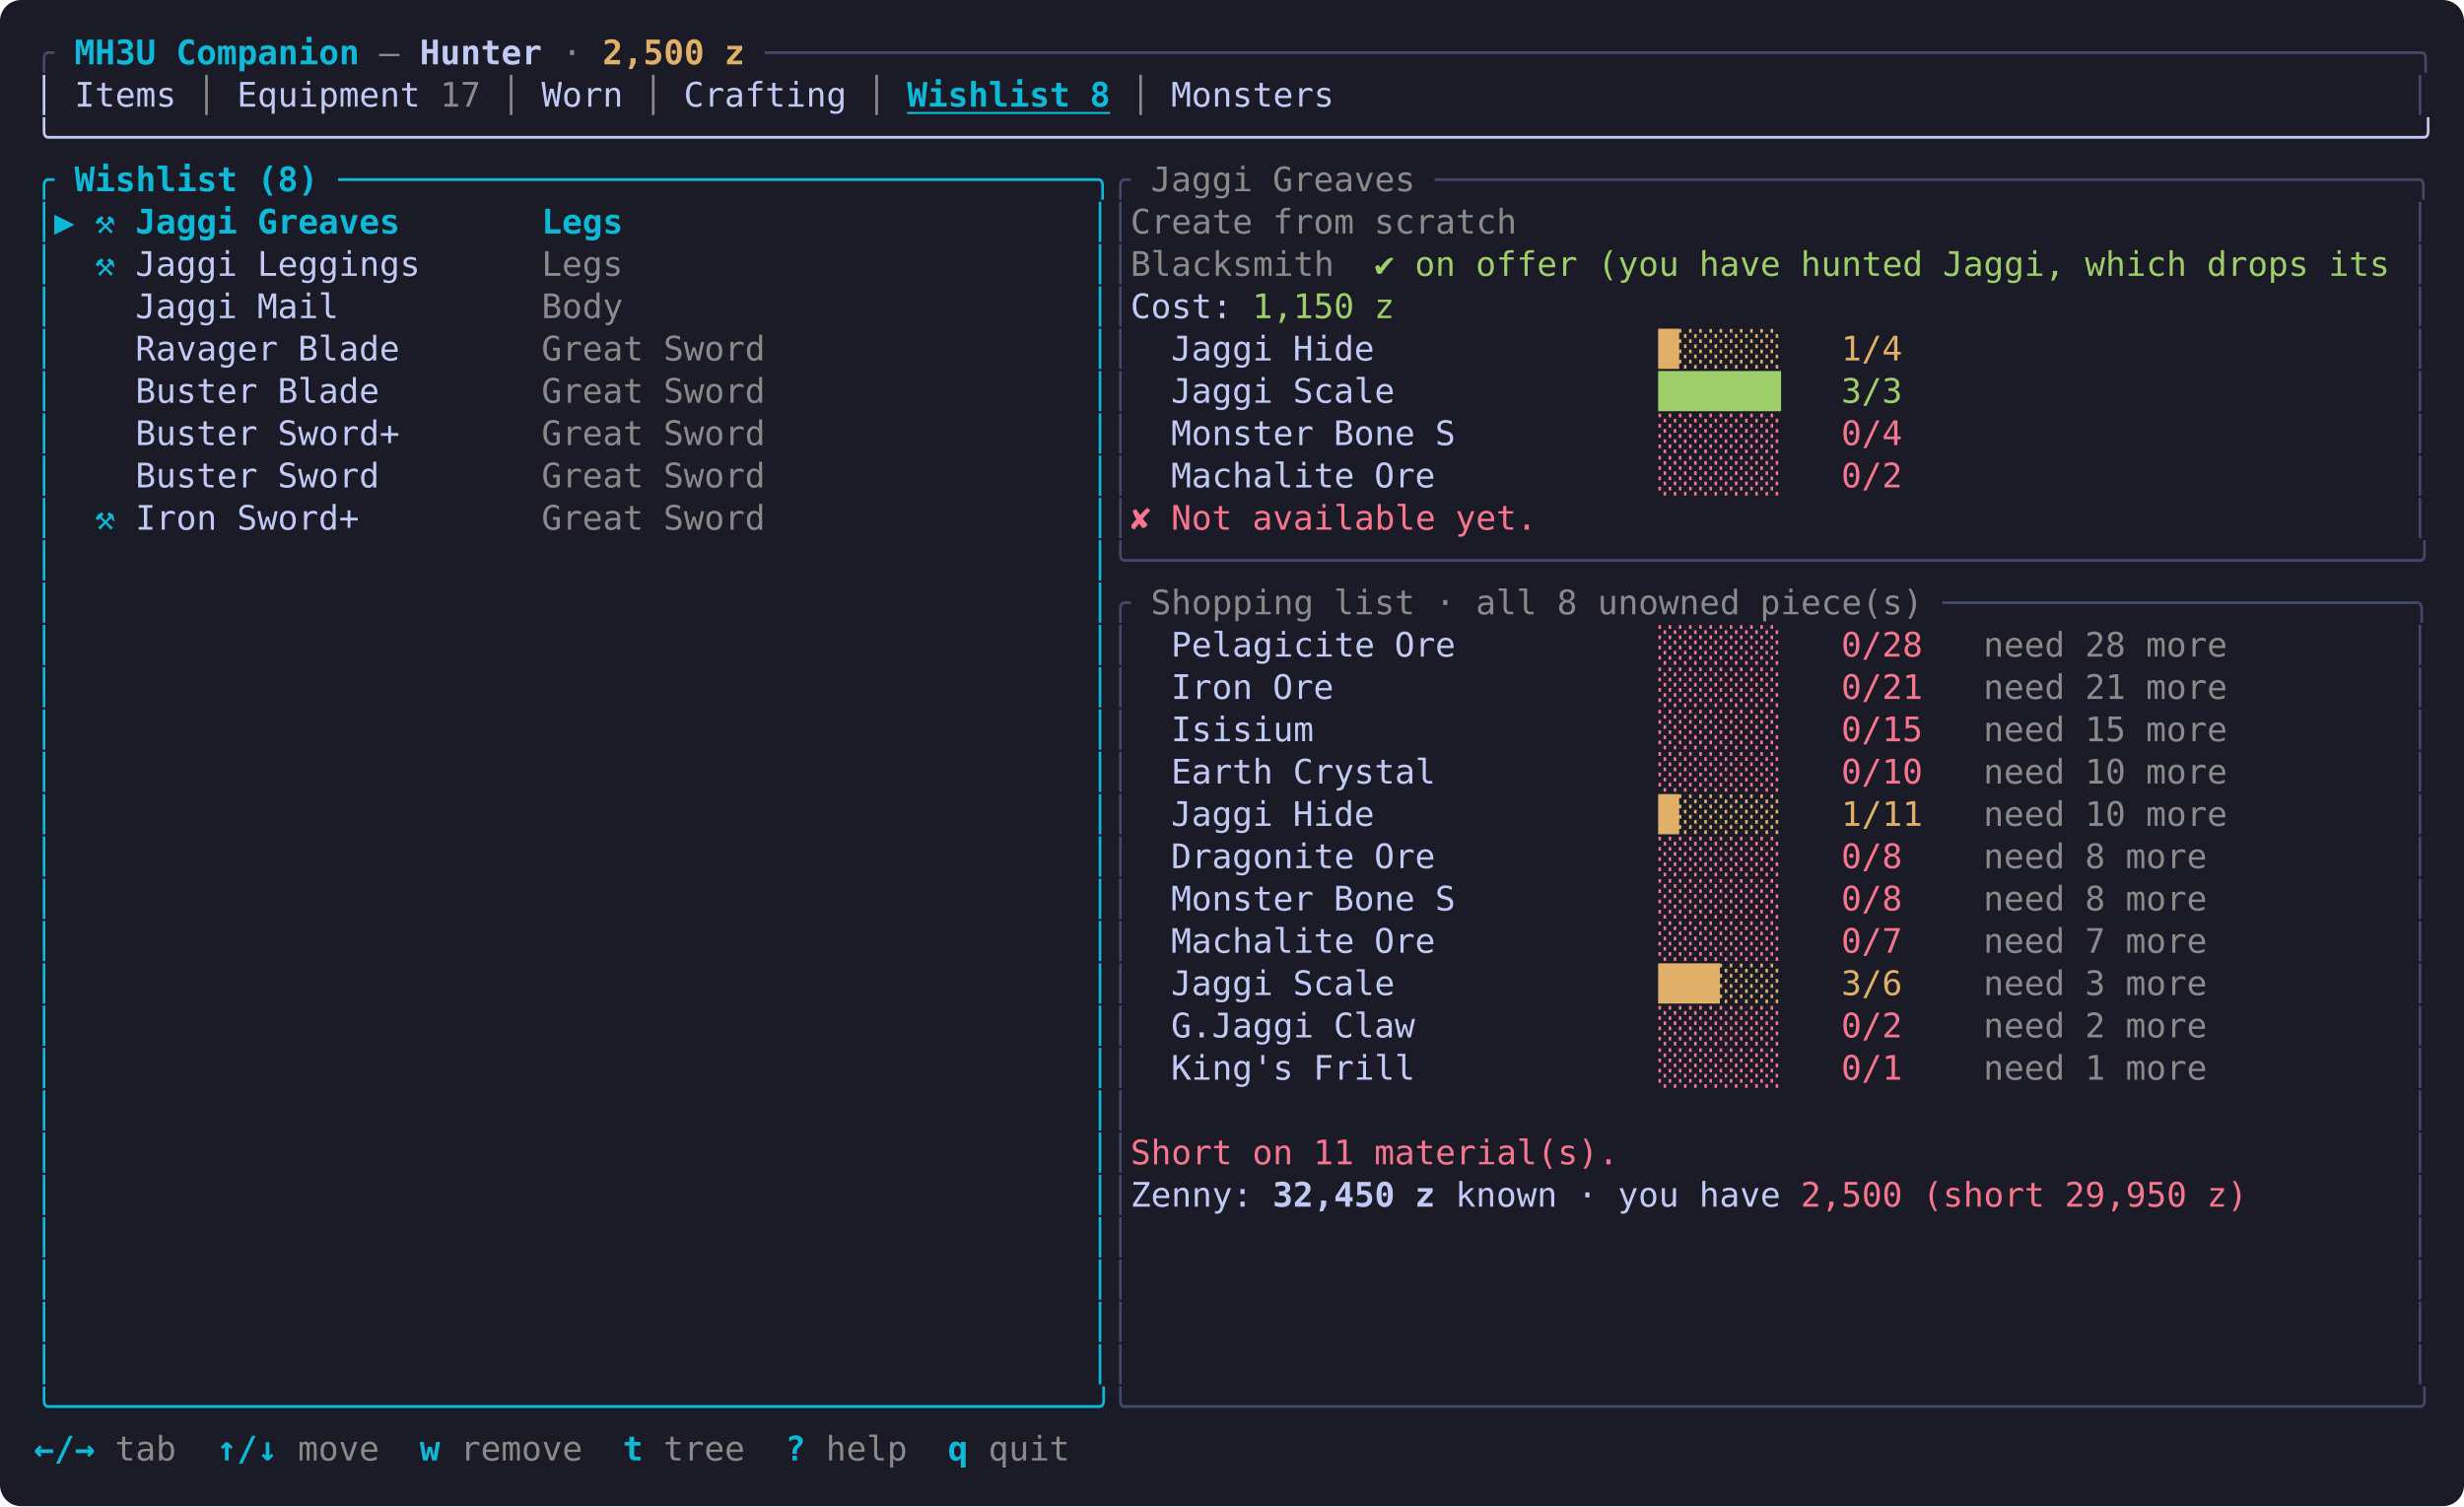
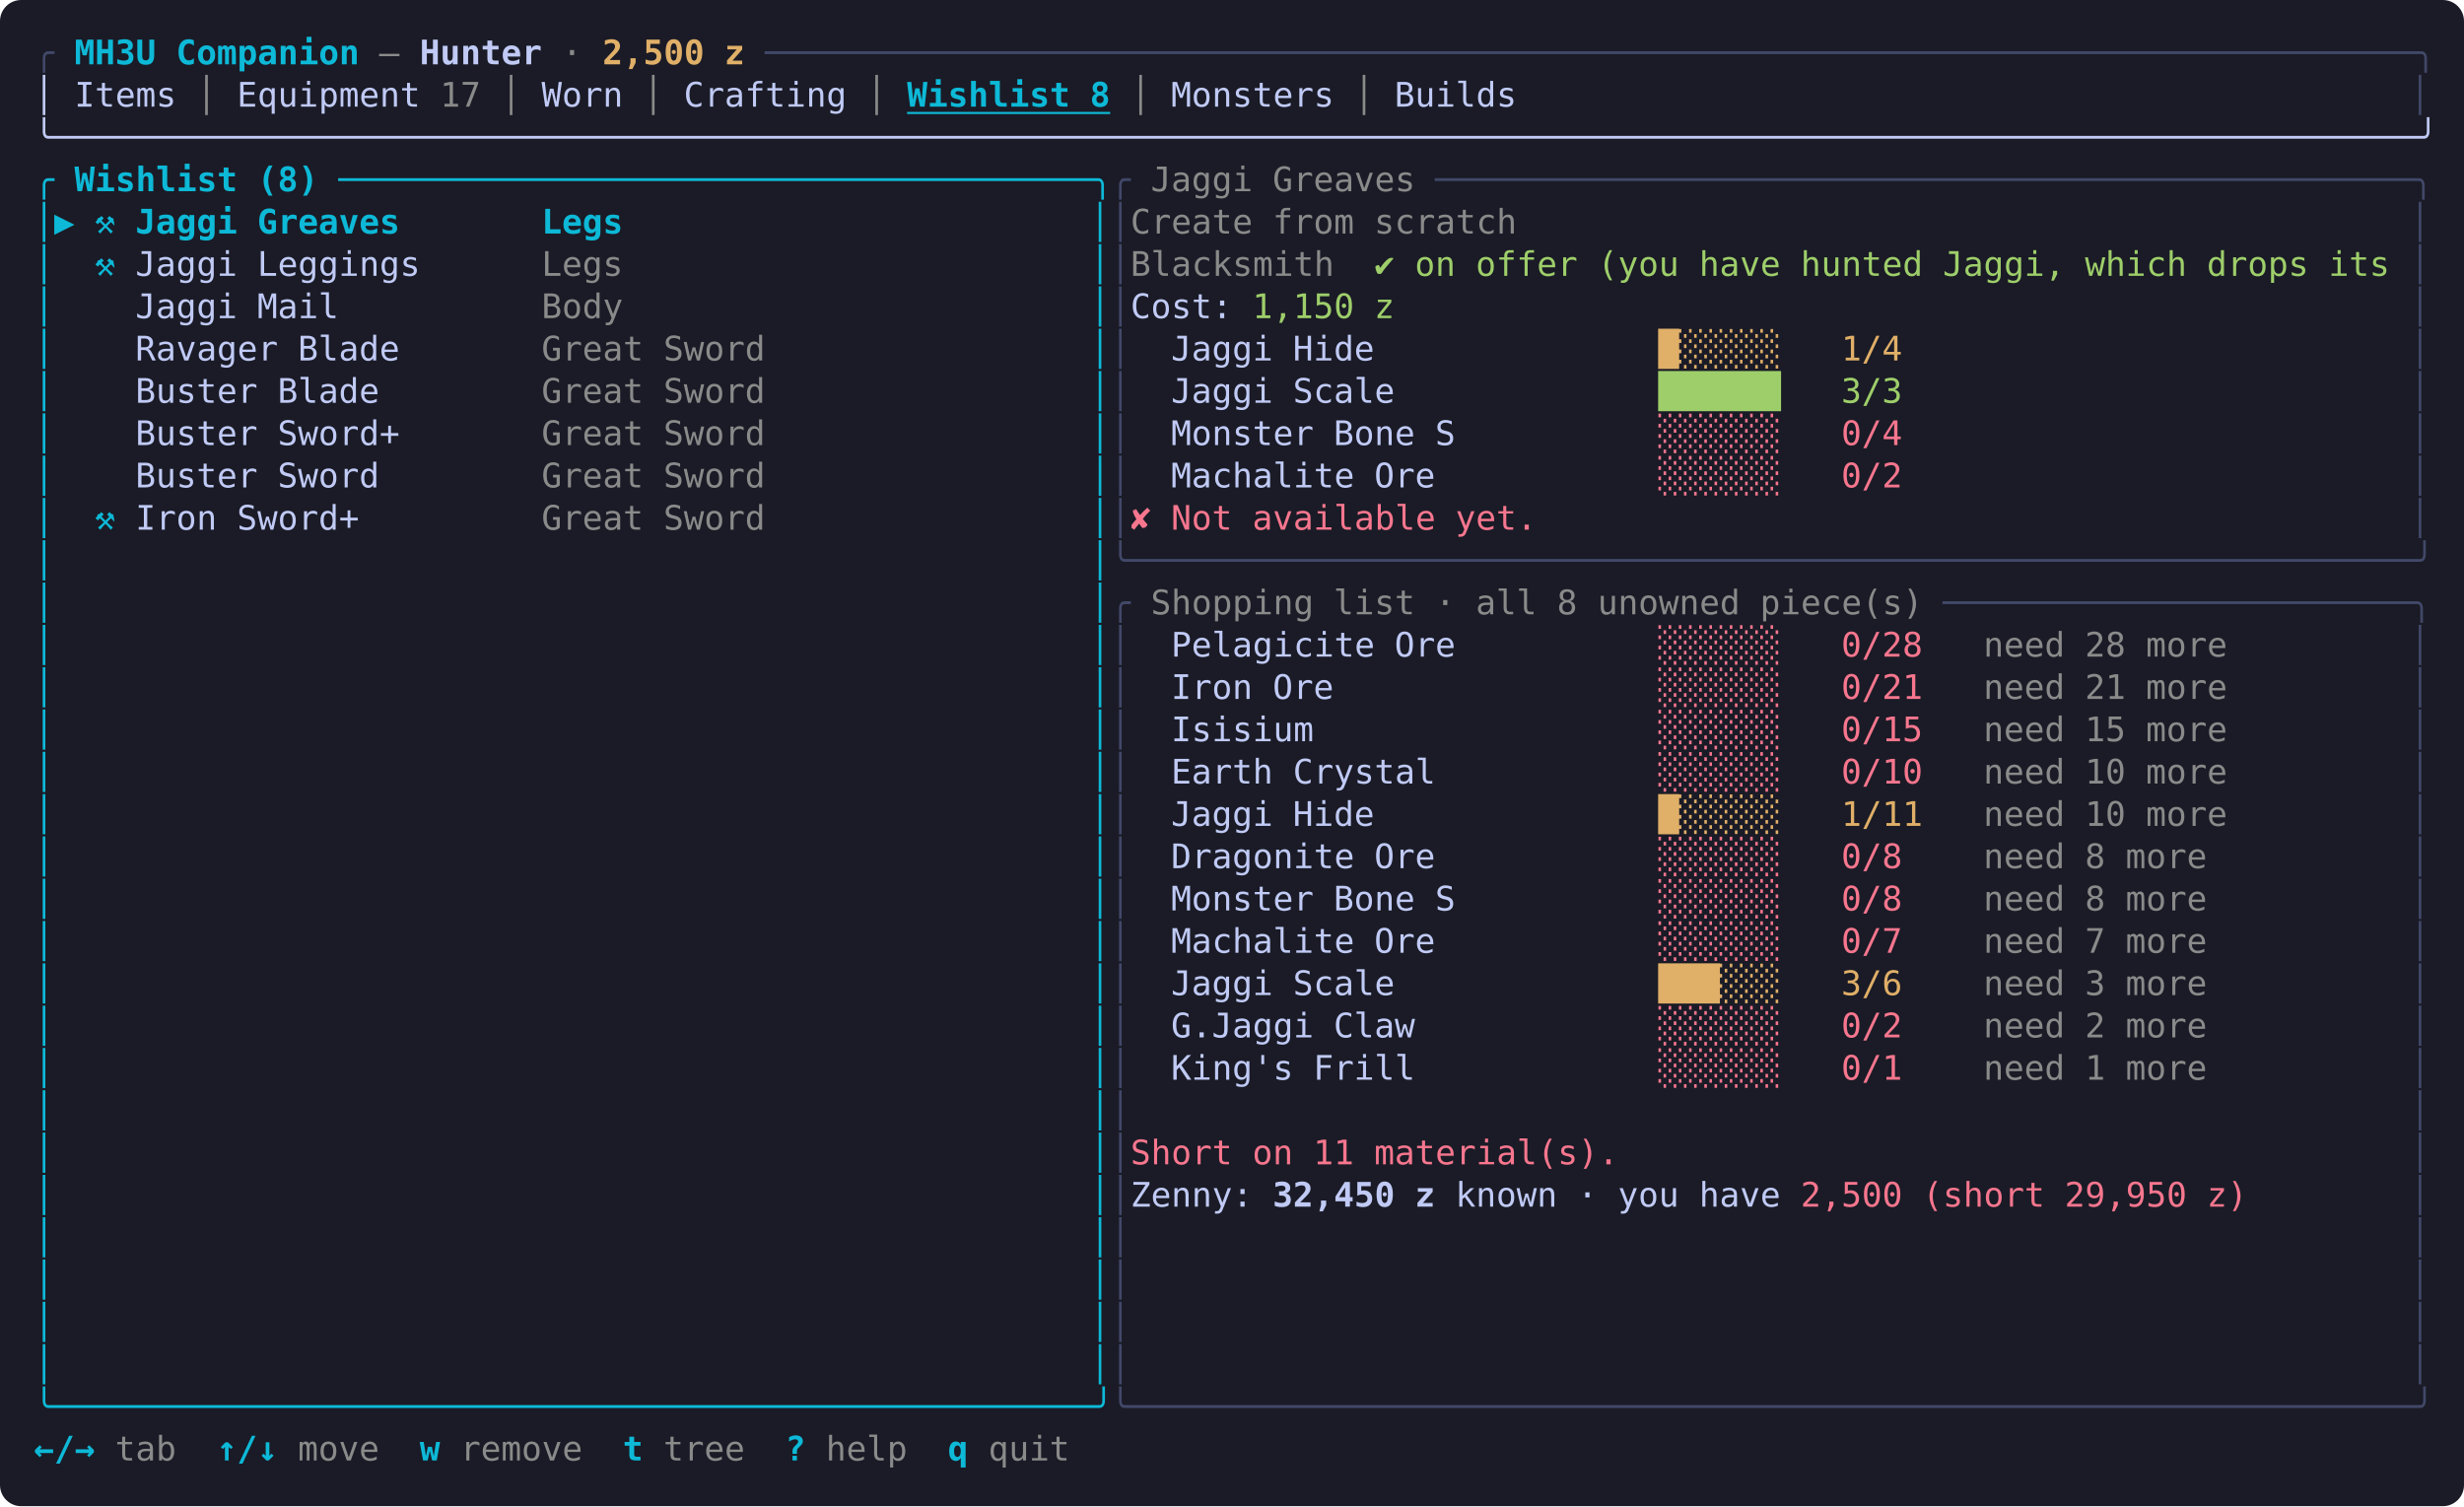
<svg xmlns="http://www.w3.org/2000/svg" width="1164.8" height="712" viewBox="0 0 1164.8 712" role="img">
  <rect width="100%" height="100%" rx="10" fill="#1a1b26" />
  <g font-family="'JetBrains Mono','JetBrainsMono Nerd Font','DejaVu Sans Mono',Menlo,Consolas,monospace" font-size="16">
    <text x="16.0" y="30.4" textLength="9.6" lengthAdjust="spacing" fill="#414868">╭</text>
    <text x="35.2" y="30.4" textLength="38.4" lengthAdjust="spacing" fill="#0db9d7" font-weight="bold">MH3U</text>
    <text x="83.2" y="30.4" textLength="86.4" lengthAdjust="spacing" fill="#0db9d7" font-weight="bold">Companion</text>
    <text x="179.2" y="30.4" textLength="9.6" lengthAdjust="spacing" fill="#8a8a8a">—</text>
    <text x="198.4" y="30.4" textLength="57.6" lengthAdjust="spacing" fill="#c0caf5" font-weight="bold">Hunter</text>
    <text x="265.6" y="30.4" textLength="9.6" lengthAdjust="spacing" fill="#8a8a8a">·</text>
    <text x="284.8" y="30.4" textLength="48.0" lengthAdjust="spacing" fill="#e0af68" font-weight="bold">2,500</text>
    <text x="342.4" y="30.4" textLength="9.6" lengthAdjust="spacing" fill="#e0af68" font-weight="bold">z</text>
    <text x="361.6" y="30.4" textLength="787.2" lengthAdjust="spacing" fill="#414868">─────────────────────────────────────────────────────────────────────────────────╮</text>
    <text x="16.0" y="50.4" textLength="9.6" lengthAdjust="spacing" fill="#c0caf5">│</text>
    <text x="35.2" y="50.4" textLength="48.0" lengthAdjust="spacing" fill="#c0caf5">Items</text>
    <text x="92.8" y="50.4" textLength="9.6" lengthAdjust="spacing" fill="#8a8a8a">│</text>
    <text x="112.0" y="50.4" textLength="86.4" lengthAdjust="spacing" fill="#c0caf5">Equipment</text>
    <text x="208.0" y="50.4" textLength="19.2" lengthAdjust="spacing" fill="#8a8a8a">17</text>
    <text x="236.8" y="50.4" textLength="9.6" lengthAdjust="spacing" fill="#8a8a8a">│</text>
    <text x="256.0" y="50.4" textLength="38.4" lengthAdjust="spacing" fill="#c0caf5">Worn</text>
    <text x="304.0" y="50.4" textLength="9.6" lengthAdjust="spacing" fill="#8a8a8a">│</text>
    <text x="323.2" y="50.4" textLength="76.8" lengthAdjust="spacing" fill="#c0caf5">Crafting</text>
    <text x="409.6" y="50.4" textLength="9.6" lengthAdjust="spacing" fill="#8a8a8a">│</text>
    <text x="428.8" y="50.4" textLength="76.8" lengthAdjust="spacing" fill="#0db9d7" font-weight="bold">Wishlist</text>
    <text x="515.2" y="50.4" textLength="9.6" lengthAdjust="spacing" fill="#0db9d7" font-weight="bold">8</text>
    <line x1="428.8" y1="53.4" x2="524.8" y2="53.4" stroke="#0db9d7" stroke-width="1" />
    <text x="534.4" y="50.4" textLength="9.6" lengthAdjust="spacing" fill="#8a8a8a">│</text>
    <text x="553.6" y="50.4" textLength="76.8" lengthAdjust="spacing" fill="#c0caf5">Monsters</text>
+     <text x="640.0" y="50.4" textLength="9.6" lengthAdjust="spacing" fill="#8a8a8a">│</text>
+     <text x="659.2" y="50.4" textLength="57.6" lengthAdjust="spacing" fill="#c0caf5">Builds</text>
    <text x="1139.2" y="50.4" textLength="9.6" lengthAdjust="spacing" fill="#414868">│</text>
    <text x="16.0" y="70.4" textLength="1132.8" lengthAdjust="spacing" fill="#c0caf5">╰────────────────────────────────────────────────────────────────────────────────────────────────────────────────────╯</text>
    <text x="16.0" y="90.4" textLength="9.6" lengthAdjust="spacing" fill="#0db9d7">╭</text>
    <text x="35.2" y="90.4" textLength="76.8" lengthAdjust="spacing" fill="#0db9d7" font-weight="bold">Wishlist</text>
    <text x="121.6" y="90.4" textLength="28.8" lengthAdjust="spacing" fill="#0db9d7" font-weight="bold">(8)</text>
    <text x="160.0" y="90.4" textLength="364.8" lengthAdjust="spacing" fill="#0db9d7">─────────────────────────────────────╮</text>
    <text x="524.8" y="90.4" textLength="9.6" lengthAdjust="spacing" fill="#414868">╭</text>
    <text x="544.0" y="90.4" textLength="48.0" lengthAdjust="spacing" fill="#8a8a8a">Jaggi</text>
    <text x="601.6" y="90.4" textLength="67.2" lengthAdjust="spacing" fill="#8a8a8a">Greaves</text>
    <text x="678.4" y="90.4" textLength="470.4" lengthAdjust="spacing" fill="#414868">────────────────────────────────────────────────╮</text>
    <text x="16.0" y="110.4" textLength="9.6" lengthAdjust="spacing" fill="#0db9d7">│</text>
    <text x="25.6" y="110.4" textLength="9.6" lengthAdjust="spacing" fill="#0db9d7" font-weight="bold">▶︎</text>
    <text x="44.8" y="110.4" textLength="9.6" lengthAdjust="spacing" fill="#0db9d7" font-weight="bold">⚒︎</text>
    <text x="64.0" y="110.4" textLength="48.0" lengthAdjust="spacing" fill="#0db9d7" font-weight="bold">Jaggi</text>
    <text x="121.6" y="110.4" textLength="67.2" lengthAdjust="spacing" fill="#0db9d7" font-weight="bold">Greaves</text>
    <text x="256.0" y="110.4" textLength="38.4" lengthAdjust="spacing" fill="#0db9d7" font-weight="bold">Legs</text>
    <text x="515.2" y="110.4" textLength="9.6" lengthAdjust="spacing" fill="#0db9d7">│</text>
    <text x="524.8" y="110.4" textLength="9.6" lengthAdjust="spacing" fill="#414868">│</text>
    <text x="534.4" y="110.4" textLength="57.6" lengthAdjust="spacing" fill="#8a8a8a">Create</text>
    <text x="601.6" y="110.4" textLength="38.4" lengthAdjust="spacing" fill="#8a8a8a">from</text>
    <text x="649.6" y="110.4" textLength="67.2" lengthAdjust="spacing" fill="#8a8a8a">scratch</text>
    <text x="1139.2" y="110.4" textLength="9.6" lengthAdjust="spacing" fill="#414868">│</text>
    <text x="16.0" y="130.4" textLength="9.6" lengthAdjust="spacing" fill="#0db9d7">│</text>
    <text x="44.8" y="130.4" textLength="9.6" lengthAdjust="spacing" fill="#0db9d7">⚒︎</text>
    <text x="64.0" y="130.4" textLength="48.0" lengthAdjust="spacing" fill="#c0caf5">Jaggi</text>
    <text x="121.6" y="130.4" textLength="76.8" lengthAdjust="spacing" fill="#c0caf5">Leggings</text>
    <text x="256.0" y="130.4" textLength="38.4" lengthAdjust="spacing" fill="#8a8a8a">Legs</text>
    <text x="515.2" y="130.4" textLength="9.6" lengthAdjust="spacing" fill="#0db9d7">│</text>
    <text x="524.8" y="130.4" textLength="9.6" lengthAdjust="spacing" fill="#414868">│</text>
    <text x="534.4" y="130.4" textLength="96.0" lengthAdjust="spacing" fill="#8a8a8a">Blacksmith</text>
    <text x="649.6" y="130.4" textLength="9.6" lengthAdjust="spacing" fill="#9ece6a">✔︎</text>
    <text x="668.8" y="130.4" textLength="19.2" lengthAdjust="spacing" fill="#9ece6a">on</text>
    <text x="697.6" y="130.4" textLength="48.0" lengthAdjust="spacing" fill="#9ece6a">offer</text>
    <text x="755.2" y="130.4" textLength="38.4" lengthAdjust="spacing" fill="#9ece6a">(you</text>
    <text x="803.2" y="130.4" textLength="38.4" lengthAdjust="spacing" fill="#9ece6a">have</text>
    <text x="851.2" y="130.4" textLength="57.6" lengthAdjust="spacing" fill="#9ece6a">hunted</text>
    <text x="918.4" y="130.4" textLength="57.6" lengthAdjust="spacing" fill="#9ece6a">Jaggi,</text>
    <text x="985.6" y="130.4" textLength="48.0" lengthAdjust="spacing" fill="#9ece6a">which</text>
    <text x="1043.2" y="130.4" textLength="48.0" lengthAdjust="spacing" fill="#9ece6a">drops</text>
    <text x="1100.8" y="130.4" textLength="28.8" lengthAdjust="spacing" fill="#9ece6a">its</text>
    <text x="1139.2" y="130.4" textLength="9.6" lengthAdjust="spacing" fill="#414868">│</text>
    <text x="16.0" y="150.4" textLength="9.6" lengthAdjust="spacing" fill="#0db9d7">│</text>
    <text x="64.0" y="150.4" textLength="48.0" lengthAdjust="spacing" fill="#c0caf5">Jaggi</text>
    <text x="121.6" y="150.4" textLength="38.4" lengthAdjust="spacing" fill="#c0caf5">Mail</text>
    <text x="256.0" y="150.4" textLength="38.4" lengthAdjust="spacing" fill="#8a8a8a">Body</text>
    <text x="515.2" y="150.4" textLength="9.6" lengthAdjust="spacing" fill="#0db9d7">│</text>
    <text x="524.8" y="150.4" textLength="9.6" lengthAdjust="spacing" fill="#414868">│</text>
    <text x="534.4" y="150.4" textLength="48.0" lengthAdjust="spacing" fill="#c0caf5">Cost:</text>
    <text x="592.0" y="150.4" textLength="48.0" lengthAdjust="spacing" fill="#9ece6a">1,150</text>
    <text x="649.6" y="150.4" textLength="9.6" lengthAdjust="spacing" fill="#9ece6a">z</text>
    <text x="1139.2" y="150.4" textLength="9.6" lengthAdjust="spacing" fill="#414868">│</text>
    <text x="16.0" y="170.4" textLength="9.6" lengthAdjust="spacing" fill="#0db9d7">│</text>
    <text x="64.0" y="170.4" textLength="67.2" lengthAdjust="spacing" fill="#c0caf5">Ravager</text>
    <text x="140.8" y="170.4" textLength="48.0" lengthAdjust="spacing" fill="#c0caf5">Blade</text>
    <text x="256.0" y="170.4" textLength="48.0" lengthAdjust="spacing" fill="#8a8a8a">Great</text>
    <text x="313.6" y="170.4" textLength="48.0" lengthAdjust="spacing" fill="#8a8a8a">Sword</text>
    <text x="515.2" y="170.4" textLength="9.6" lengthAdjust="spacing" fill="#0db9d7">│</text>
    <text x="524.8" y="170.4" textLength="9.6" lengthAdjust="spacing" fill="#414868">│</text>
    <text x="553.6" y="170.4" textLength="48.0" lengthAdjust="spacing" fill="#c0caf5">Jaggi</text>
    <text x="611.2" y="170.4" textLength="38.4" lengthAdjust="spacing" fill="#c0caf5">Hide</text>
    <text x="784.0" y="170.4" textLength="57.6" lengthAdjust="spacing" fill="#e0af68">█░░░░░</text>
    <text x="870.4" y="170.4" textLength="28.8" lengthAdjust="spacing" fill="#e0af68">1/4</text>
    <text x="1139.2" y="170.4" textLength="9.6" lengthAdjust="spacing" fill="#414868">│</text>
    <text x="16.0" y="190.4" textLength="9.6" lengthAdjust="spacing" fill="#0db9d7">│</text>
    <text x="64.0" y="190.4" textLength="57.6" lengthAdjust="spacing" fill="#c0caf5">Buster</text>
    <text x="131.2" y="190.4" textLength="48.0" lengthAdjust="spacing" fill="#c0caf5">Blade</text>
    <text x="256.0" y="190.4" textLength="48.0" lengthAdjust="spacing" fill="#8a8a8a">Great</text>
    <text x="313.6" y="190.4" textLength="48.0" lengthAdjust="spacing" fill="#8a8a8a">Sword</text>
    <text x="515.2" y="190.4" textLength="9.6" lengthAdjust="spacing" fill="#0db9d7">│</text>
    <text x="524.8" y="190.4" textLength="9.6" lengthAdjust="spacing" fill="#414868">│</text>
    <text x="553.6" y="190.4" textLength="48.0" lengthAdjust="spacing" fill="#c0caf5">Jaggi</text>
    <text x="611.2" y="190.4" textLength="48.0" lengthAdjust="spacing" fill="#c0caf5">Scale</text>
    <text x="784.0" y="190.4" textLength="57.6" lengthAdjust="spacing" fill="#9ece6a">██████</text>
    <text x="870.4" y="190.4" textLength="28.8" lengthAdjust="spacing" fill="#9ece6a">3/3</text>
    <text x="1139.2" y="190.4" textLength="9.6" lengthAdjust="spacing" fill="#414868">│</text>
    <text x="16.0" y="210.4" textLength="9.6" lengthAdjust="spacing" fill="#0db9d7">│</text>
    <text x="64.0" y="210.4" textLength="57.6" lengthAdjust="spacing" fill="#c0caf5">Buster</text>
    <text x="131.2" y="210.4" textLength="57.6" lengthAdjust="spacing" fill="#c0caf5">Sword+</text>
    <text x="256.0" y="210.4" textLength="48.0" lengthAdjust="spacing" fill="#8a8a8a">Great</text>
    <text x="313.6" y="210.4" textLength="48.0" lengthAdjust="spacing" fill="#8a8a8a">Sword</text>
    <text x="515.2" y="210.4" textLength="9.6" lengthAdjust="spacing" fill="#0db9d7">│</text>
    <text x="524.8" y="210.4" textLength="9.6" lengthAdjust="spacing" fill="#414868">│</text>
    <text x="553.6" y="210.4" textLength="67.2" lengthAdjust="spacing" fill="#c0caf5">Monster</text>
    <text x="630.4" y="210.4" textLength="38.4" lengthAdjust="spacing" fill="#c0caf5">Bone</text>
    <text x="678.4" y="210.4" textLength="9.6" lengthAdjust="spacing" fill="#c0caf5">S</text>
    <text x="784.0" y="210.4" textLength="57.6" lengthAdjust="spacing" fill="#f7768e">░░░░░░</text>
    <text x="870.4" y="210.4" textLength="28.8" lengthAdjust="spacing" fill="#f7768e">0/4</text>
    <text x="1139.2" y="210.4" textLength="9.6" lengthAdjust="spacing" fill="#414868">│</text>
    <text x="16.0" y="230.4" textLength="9.6" lengthAdjust="spacing" fill="#0db9d7">│</text>
    <text x="64.0" y="230.4" textLength="57.6" lengthAdjust="spacing" fill="#c0caf5">Buster</text>
    <text x="131.2" y="230.4" textLength="48.0" lengthAdjust="spacing" fill="#c0caf5">Sword</text>
    <text x="256.0" y="230.4" textLength="48.0" lengthAdjust="spacing" fill="#8a8a8a">Great</text>
    <text x="313.6" y="230.4" textLength="48.0" lengthAdjust="spacing" fill="#8a8a8a">Sword</text>
    <text x="515.2" y="230.4" textLength="9.6" lengthAdjust="spacing" fill="#0db9d7">│</text>
    <text x="524.8" y="230.4" textLength="9.6" lengthAdjust="spacing" fill="#414868">│</text>
    <text x="553.6" y="230.4" textLength="86.4" lengthAdjust="spacing" fill="#c0caf5">Machalite</text>
    <text x="649.6" y="230.4" textLength="28.8" lengthAdjust="spacing" fill="#c0caf5">Ore</text>
    <text x="784.0" y="230.4" textLength="57.6" lengthAdjust="spacing" fill="#f7768e">░░░░░░</text>
    <text x="870.4" y="230.4" textLength="28.8" lengthAdjust="spacing" fill="#f7768e">0/2</text>
    <text x="1139.2" y="230.4" textLength="9.6" lengthAdjust="spacing" fill="#414868">│</text>
    <text x="16.0" y="250.4" textLength="9.6" lengthAdjust="spacing" fill="#0db9d7">│</text>
    <text x="44.8" y="250.4" textLength="9.6" lengthAdjust="spacing" fill="#0db9d7">⚒︎</text>
    <text x="64.0" y="250.4" textLength="38.4" lengthAdjust="spacing" fill="#c0caf5">Iron</text>
    <text x="112.0" y="250.4" textLength="57.6" lengthAdjust="spacing" fill="#c0caf5">Sword+</text>
    <text x="256.0" y="250.4" textLength="48.0" lengthAdjust="spacing" fill="#8a8a8a">Great</text>
    <text x="313.6" y="250.4" textLength="48.0" lengthAdjust="spacing" fill="#8a8a8a">Sword</text>
    <text x="515.2" y="250.4" textLength="9.6" lengthAdjust="spacing" fill="#0db9d7">│</text>
    <text x="524.8" y="250.4" textLength="9.6" lengthAdjust="spacing" fill="#414868">│</text>
    <text x="534.4" y="250.4" textLength="9.6" lengthAdjust="spacing" fill="#f7768e">✘︎</text>
    <text x="553.6" y="250.4" textLength="28.8" lengthAdjust="spacing" fill="#f7768e">Not</text>
    <text x="592.0" y="250.4" textLength="86.4" lengthAdjust="spacing" fill="#f7768e">available</text>
    <text x="688.0" y="250.4" textLength="38.4" lengthAdjust="spacing" fill="#f7768e">yet.</text>
    <text x="1139.2" y="250.4" textLength="9.6" lengthAdjust="spacing" fill="#414868">│</text>
    <text x="16.0" y="270.4" textLength="9.6" lengthAdjust="spacing" fill="#0db9d7">│</text>
    <text x="515.2" y="270.4" textLength="9.6" lengthAdjust="spacing" fill="#0db9d7">│</text>
    <text x="524.8" y="270.4" textLength="624.0" lengthAdjust="spacing" fill="#414868">╰───────────────────────────────────────────────────────────────╯</text>
    <text x="16.0" y="290.4" textLength="9.6" lengthAdjust="spacing" fill="#0db9d7">│</text>
    <text x="515.2" y="290.4" textLength="9.6" lengthAdjust="spacing" fill="#0db9d7">│</text>
    <text x="524.8" y="290.4" textLength="9.6" lengthAdjust="spacing" fill="#414868">╭</text>
    <text x="544.0" y="290.4" textLength="76.8" lengthAdjust="spacing" fill="#8a8a8a">Shopping</text>
    <text x="630.4" y="290.4" textLength="38.4" lengthAdjust="spacing" fill="#8a8a8a">list</text>
    <text x="678.4" y="290.4" textLength="9.6" lengthAdjust="spacing" fill="#8a8a8a">·</text>
    <text x="697.6" y="290.4" textLength="28.8" lengthAdjust="spacing" fill="#8a8a8a">all</text>
    <text x="736.0" y="290.4" textLength="9.6" lengthAdjust="spacing" fill="#8a8a8a">8</text>
    <text x="755.2" y="290.4" textLength="67.2" lengthAdjust="spacing" fill="#8a8a8a">unowned</text>
    <text x="832.0" y="290.4" textLength="76.8" lengthAdjust="spacing" fill="#8a8a8a">piece(s)</text>
    <text x="918.4" y="290.4" textLength="230.4" lengthAdjust="spacing" fill="#414868">───────────────────────╮</text>
    <text x="16.0" y="310.4" textLength="9.6" lengthAdjust="spacing" fill="#0db9d7">│</text>
    <text x="515.2" y="310.4" textLength="9.6" lengthAdjust="spacing" fill="#0db9d7">│</text>
    <text x="524.8" y="310.4" textLength="9.6" lengthAdjust="spacing" fill="#414868">│</text>
    <text x="553.6" y="310.4" textLength="96.0" lengthAdjust="spacing" fill="#c0caf5">Pelagicite</text>
    <text x="659.2" y="310.4" textLength="28.8" lengthAdjust="spacing" fill="#c0caf5">Ore</text>
    <text x="784.0" y="310.4" textLength="57.6" lengthAdjust="spacing" fill="#f7768e">░░░░░░</text>
    <text x="870.4" y="310.4" textLength="38.4" lengthAdjust="spacing" fill="#f7768e">0/28</text>
    <text x="937.6" y="310.4" textLength="38.4" lengthAdjust="spacing" fill="#8a8a8a">need</text>
    <text x="985.6" y="310.4" textLength="19.2" lengthAdjust="spacing" fill="#8a8a8a">28</text>
    <text x="1014.4" y="310.4" textLength="38.4" lengthAdjust="spacing" fill="#8a8a8a">more</text>
    <text x="1139.2" y="310.4" textLength="9.6" lengthAdjust="spacing" fill="#414868">│</text>
    <text x="16.0" y="330.4" textLength="9.6" lengthAdjust="spacing" fill="#0db9d7">│</text>
    <text x="515.2" y="330.4" textLength="9.6" lengthAdjust="spacing" fill="#0db9d7">│</text>
    <text x="524.8" y="330.4" textLength="9.6" lengthAdjust="spacing" fill="#414868">│</text>
    <text x="553.6" y="330.4" textLength="38.4" lengthAdjust="spacing" fill="#c0caf5">Iron</text>
    <text x="601.6" y="330.4" textLength="28.8" lengthAdjust="spacing" fill="#c0caf5">Ore</text>
    <text x="784.0" y="330.4" textLength="57.6" lengthAdjust="spacing" fill="#f7768e">░░░░░░</text>
    <text x="870.4" y="330.4" textLength="38.4" lengthAdjust="spacing" fill="#f7768e">0/21</text>
    <text x="937.6" y="330.4" textLength="38.4" lengthAdjust="spacing" fill="#8a8a8a">need</text>
    <text x="985.6" y="330.4" textLength="19.2" lengthAdjust="spacing" fill="#8a8a8a">21</text>
    <text x="1014.4" y="330.4" textLength="38.4" lengthAdjust="spacing" fill="#8a8a8a">more</text>
    <text x="1139.2" y="330.4" textLength="9.6" lengthAdjust="spacing" fill="#414868">│</text>
    <text x="16.0" y="350.4" textLength="9.6" lengthAdjust="spacing" fill="#0db9d7">│</text>
    <text x="515.2" y="350.4" textLength="9.6" lengthAdjust="spacing" fill="#0db9d7">│</text>
    <text x="524.8" y="350.4" textLength="9.6" lengthAdjust="spacing" fill="#414868">│</text>
    <text x="553.6" y="350.4" textLength="67.2" lengthAdjust="spacing" fill="#c0caf5">Isisium</text>
    <text x="784.0" y="350.4" textLength="57.6" lengthAdjust="spacing" fill="#f7768e">░░░░░░</text>
    <text x="870.4" y="350.4" textLength="38.4" lengthAdjust="spacing" fill="#f7768e">0/15</text>
    <text x="937.6" y="350.4" textLength="38.4" lengthAdjust="spacing" fill="#8a8a8a">need</text>
    <text x="985.6" y="350.4" textLength="19.2" lengthAdjust="spacing" fill="#8a8a8a">15</text>
    <text x="1014.4" y="350.4" textLength="38.4" lengthAdjust="spacing" fill="#8a8a8a">more</text>
    <text x="1139.2" y="350.4" textLength="9.6" lengthAdjust="spacing" fill="#414868">│</text>
    <text x="16.0" y="370.4" textLength="9.6" lengthAdjust="spacing" fill="#0db9d7">│</text>
    <text x="515.2" y="370.4" textLength="9.6" lengthAdjust="spacing" fill="#0db9d7">│</text>
    <text x="524.8" y="370.4" textLength="9.6" lengthAdjust="spacing" fill="#414868">│</text>
    <text x="553.6" y="370.4" textLength="48.0" lengthAdjust="spacing" fill="#c0caf5">Earth</text>
    <text x="611.2" y="370.4" textLength="67.2" lengthAdjust="spacing" fill="#c0caf5">Crystal</text>
    <text x="784.0" y="370.4" textLength="57.6" lengthAdjust="spacing" fill="#f7768e">░░░░░░</text>
    <text x="870.4" y="370.4" textLength="38.4" lengthAdjust="spacing" fill="#f7768e">0/10</text>
    <text x="937.6" y="370.4" textLength="38.4" lengthAdjust="spacing" fill="#8a8a8a">need</text>
    <text x="985.6" y="370.4" textLength="19.2" lengthAdjust="spacing" fill="#8a8a8a">10</text>
    <text x="1014.4" y="370.4" textLength="38.4" lengthAdjust="spacing" fill="#8a8a8a">more</text>
    <text x="1139.2" y="370.4" textLength="9.6" lengthAdjust="spacing" fill="#414868">│</text>
    <text x="16.0" y="390.4" textLength="9.6" lengthAdjust="spacing" fill="#0db9d7">│</text>
    <text x="515.2" y="390.4" textLength="9.6" lengthAdjust="spacing" fill="#0db9d7">│</text>
    <text x="524.8" y="390.4" textLength="9.6" lengthAdjust="spacing" fill="#414868">│</text>
    <text x="553.6" y="390.4" textLength="48.0" lengthAdjust="spacing" fill="#c0caf5">Jaggi</text>
    <text x="611.2" y="390.4" textLength="38.4" lengthAdjust="spacing" fill="#c0caf5">Hide</text>
    <text x="784.0" y="390.4" textLength="57.6" lengthAdjust="spacing" fill="#e0af68">█░░░░░</text>
    <text x="870.4" y="390.4" textLength="38.4" lengthAdjust="spacing" fill="#e0af68">1/11</text>
    <text x="937.6" y="390.4" textLength="38.4" lengthAdjust="spacing" fill="#8a8a8a">need</text>
    <text x="985.6" y="390.4" textLength="19.2" lengthAdjust="spacing" fill="#8a8a8a">10</text>
    <text x="1014.4" y="390.4" textLength="38.4" lengthAdjust="spacing" fill="#8a8a8a">more</text>
    <text x="1139.2" y="390.4" textLength="9.6" lengthAdjust="spacing" fill="#414868">│</text>
    <text x="16.0" y="410.4" textLength="9.6" lengthAdjust="spacing" fill="#0db9d7">│</text>
    <text x="515.2" y="410.4" textLength="9.6" lengthAdjust="spacing" fill="#0db9d7">│</text>
    <text x="524.8" y="410.4" textLength="9.6" lengthAdjust="spacing" fill="#414868">│</text>
    <text x="553.6" y="410.4" textLength="86.4" lengthAdjust="spacing" fill="#c0caf5">Dragonite</text>
    <text x="649.6" y="410.4" textLength="28.8" lengthAdjust="spacing" fill="#c0caf5">Ore</text>
    <text x="784.0" y="410.4" textLength="57.6" lengthAdjust="spacing" fill="#f7768e">░░░░░░</text>
    <text x="870.4" y="410.4" textLength="28.8" lengthAdjust="spacing" fill="#f7768e">0/8</text>
    <text x="937.6" y="410.4" textLength="38.4" lengthAdjust="spacing" fill="#8a8a8a">need</text>
    <text x="985.6" y="410.4" textLength="9.6" lengthAdjust="spacing" fill="#8a8a8a">8</text>
    <text x="1004.8" y="410.4" textLength="38.4" lengthAdjust="spacing" fill="#8a8a8a">more</text>
    <text x="1139.2" y="410.4" textLength="9.6" lengthAdjust="spacing" fill="#414868">│</text>
    <text x="16.0" y="430.4" textLength="9.6" lengthAdjust="spacing" fill="#0db9d7">│</text>
    <text x="515.2" y="430.4" textLength="9.6" lengthAdjust="spacing" fill="#0db9d7">│</text>
    <text x="524.8" y="430.4" textLength="9.6" lengthAdjust="spacing" fill="#414868">│</text>
    <text x="553.6" y="430.4" textLength="67.2" lengthAdjust="spacing" fill="#c0caf5">Monster</text>
    <text x="630.4" y="430.4" textLength="38.4" lengthAdjust="spacing" fill="#c0caf5">Bone</text>
    <text x="678.4" y="430.4" textLength="9.6" lengthAdjust="spacing" fill="#c0caf5">S</text>
    <text x="784.0" y="430.4" textLength="57.6" lengthAdjust="spacing" fill="#f7768e">░░░░░░</text>
    <text x="870.4" y="430.4" textLength="28.8" lengthAdjust="spacing" fill="#f7768e">0/8</text>
    <text x="937.6" y="430.4" textLength="38.4" lengthAdjust="spacing" fill="#8a8a8a">need</text>
    <text x="985.6" y="430.4" textLength="9.6" lengthAdjust="spacing" fill="#8a8a8a">8</text>
    <text x="1004.8" y="430.4" textLength="38.4" lengthAdjust="spacing" fill="#8a8a8a">more</text>
    <text x="1139.2" y="430.4" textLength="9.6" lengthAdjust="spacing" fill="#414868">│</text>
    <text x="16.0" y="450.4" textLength="9.6" lengthAdjust="spacing" fill="#0db9d7">│</text>
    <text x="515.2" y="450.4" textLength="9.6" lengthAdjust="spacing" fill="#0db9d7">│</text>
    <text x="524.8" y="450.4" textLength="9.6" lengthAdjust="spacing" fill="#414868">│</text>
    <text x="553.6" y="450.4" textLength="86.4" lengthAdjust="spacing" fill="#c0caf5">Machalite</text>
    <text x="649.6" y="450.4" textLength="28.8" lengthAdjust="spacing" fill="#c0caf5">Ore</text>
    <text x="784.0" y="450.4" textLength="57.6" lengthAdjust="spacing" fill="#f7768e">░░░░░░</text>
    <text x="870.4" y="450.4" textLength="28.8" lengthAdjust="spacing" fill="#f7768e">0/7</text>
    <text x="937.6" y="450.4" textLength="38.4" lengthAdjust="spacing" fill="#8a8a8a">need</text>
    <text x="985.6" y="450.4" textLength="9.6" lengthAdjust="spacing" fill="#8a8a8a">7</text>
    <text x="1004.8" y="450.4" textLength="38.4" lengthAdjust="spacing" fill="#8a8a8a">more</text>
    <text x="1139.2" y="450.4" textLength="9.6" lengthAdjust="spacing" fill="#414868">│</text>
    <text x="16.0" y="470.4" textLength="9.6" lengthAdjust="spacing" fill="#0db9d7">│</text>
    <text x="515.2" y="470.4" textLength="9.6" lengthAdjust="spacing" fill="#0db9d7">│</text>
    <text x="524.8" y="470.4" textLength="9.6" lengthAdjust="spacing" fill="#414868">│</text>
    <text x="553.6" y="470.4" textLength="48.0" lengthAdjust="spacing" fill="#c0caf5">Jaggi</text>
    <text x="611.2" y="470.4" textLength="48.0" lengthAdjust="spacing" fill="#c0caf5">Scale</text>
    <text x="784.0" y="470.4" textLength="57.6" lengthAdjust="spacing" fill="#e0af68">███░░░</text>
    <text x="870.4" y="470.4" textLength="28.8" lengthAdjust="spacing" fill="#e0af68">3/6</text>
    <text x="937.6" y="470.4" textLength="38.4" lengthAdjust="spacing" fill="#8a8a8a">need</text>
    <text x="985.6" y="470.4" textLength="9.6" lengthAdjust="spacing" fill="#8a8a8a">3</text>
    <text x="1004.8" y="470.4" textLength="38.4" lengthAdjust="spacing" fill="#8a8a8a">more</text>
    <text x="1139.2" y="470.4" textLength="9.6" lengthAdjust="spacing" fill="#414868">│</text>
    <text x="16.0" y="490.4" textLength="9.6" lengthAdjust="spacing" fill="#0db9d7">│</text>
    <text x="515.2" y="490.4" textLength="9.6" lengthAdjust="spacing" fill="#0db9d7">│</text>
    <text x="524.8" y="490.4" textLength="9.6" lengthAdjust="spacing" fill="#414868">│</text>
    <text x="553.6" y="490.4" textLength="67.2" lengthAdjust="spacing" fill="#c0caf5">G.Jaggi</text>
    <text x="630.4" y="490.4" textLength="38.4" lengthAdjust="spacing" fill="#c0caf5">Claw</text>
    <text x="784.0" y="490.4" textLength="57.6" lengthAdjust="spacing" fill="#f7768e">░░░░░░</text>
    <text x="870.4" y="490.4" textLength="28.8" lengthAdjust="spacing" fill="#f7768e">0/2</text>
    <text x="937.6" y="490.4" textLength="38.4" lengthAdjust="spacing" fill="#8a8a8a">need</text>
    <text x="985.6" y="490.4" textLength="9.6" lengthAdjust="spacing" fill="#8a8a8a">2</text>
    <text x="1004.8" y="490.4" textLength="38.4" lengthAdjust="spacing" fill="#8a8a8a">more</text>
    <text x="1139.2" y="490.4" textLength="9.6" lengthAdjust="spacing" fill="#414868">│</text>
    <text x="16.0" y="510.4" textLength="9.6" lengthAdjust="spacing" fill="#0db9d7">│</text>
    <text x="515.2" y="510.4" textLength="9.6" lengthAdjust="spacing" fill="#0db9d7">│</text>
    <text x="524.8" y="510.4" textLength="9.6" lengthAdjust="spacing" fill="#414868">│</text>
    <text x="553.6" y="510.4" textLength="57.6" lengthAdjust="spacing" fill="#c0caf5">King's</text>
    <text x="620.8" y="510.4" textLength="48.0" lengthAdjust="spacing" fill="#c0caf5">Frill</text>
    <text x="784.0" y="510.4" textLength="57.6" lengthAdjust="spacing" fill="#f7768e">░░░░░░</text>
    <text x="870.4" y="510.4" textLength="28.8" lengthAdjust="spacing" fill="#f7768e">0/1</text>
    <text x="937.6" y="510.4" textLength="38.4" lengthAdjust="spacing" fill="#8a8a8a">need</text>
    <text x="985.6" y="510.4" textLength="9.6" lengthAdjust="spacing" fill="#8a8a8a">1</text>
    <text x="1004.8" y="510.4" textLength="38.4" lengthAdjust="spacing" fill="#8a8a8a">more</text>
    <text x="1139.2" y="510.4" textLength="9.6" lengthAdjust="spacing" fill="#414868">│</text>
    <text x="16.0" y="530.4" textLength="9.6" lengthAdjust="spacing" fill="#0db9d7">│</text>
    <text x="515.2" y="530.4" textLength="9.6" lengthAdjust="spacing" fill="#0db9d7">│</text>
    <text x="524.8" y="530.4" textLength="9.6" lengthAdjust="spacing" fill="#414868">│</text>
    <text x="1139.2" y="530.4" textLength="9.6" lengthAdjust="spacing" fill="#414868">│</text>
    <text x="16.0" y="550.4" textLength="9.6" lengthAdjust="spacing" fill="#0db9d7">│</text>
    <text x="515.2" y="550.4" textLength="9.6" lengthAdjust="spacing" fill="#0db9d7">│</text>
    <text x="524.8" y="550.4" textLength="9.6" lengthAdjust="spacing" fill="#414868">│</text>
    <text x="534.4" y="550.4" textLength="48.0" lengthAdjust="spacing" fill="#f7768e">Short</text>
    <text x="592.0" y="550.4" textLength="19.2" lengthAdjust="spacing" fill="#f7768e">on</text>
    <text x="620.8" y="550.4" textLength="19.2" lengthAdjust="spacing" fill="#f7768e">11</text>
    <text x="649.6" y="550.4" textLength="115.2" lengthAdjust="spacing" fill="#f7768e">material(s).</text>
    <text x="1139.2" y="550.4" textLength="9.6" lengthAdjust="spacing" fill="#414868">│</text>
    <text x="16.0" y="570.4" textLength="9.6" lengthAdjust="spacing" fill="#0db9d7">│</text>
    <text x="515.2" y="570.4" textLength="9.6" lengthAdjust="spacing" fill="#0db9d7">│</text>
    <text x="524.8" y="570.4" textLength="9.6" lengthAdjust="spacing" fill="#414868">│</text>
    <text x="534.4" y="570.4" textLength="57.6" lengthAdjust="spacing" fill="#c0caf5">Zenny:</text>
    <text x="601.6" y="570.4" textLength="57.6" lengthAdjust="spacing" fill="#c0caf5" font-weight="bold">32,450</text>
    <text x="668.8" y="570.4" textLength="9.6" lengthAdjust="spacing" fill="#c0caf5" font-weight="bold">z</text>
    <text x="688.0" y="570.4" textLength="48.0" lengthAdjust="spacing" fill="#c0caf5">known</text>
    <text x="745.6" y="570.4" textLength="9.6" lengthAdjust="spacing" fill="#c0caf5">·</text>
    <text x="764.8" y="570.4" textLength="28.8" lengthAdjust="spacing" fill="#c0caf5">you</text>
    <text x="803.2" y="570.4" textLength="38.4" lengthAdjust="spacing" fill="#c0caf5">have</text>
    <text x="851.2" y="570.4" textLength="48.0" lengthAdjust="spacing" fill="#f7768e">2,500</text>
    <text x="908.8" y="570.4" textLength="57.6" lengthAdjust="spacing" fill="#f7768e">(short</text>
    <text x="976.0" y="570.4" textLength="57.6" lengthAdjust="spacing" fill="#f7768e">29,950</text>
    <text x="1043.2" y="570.4" textLength="19.2" lengthAdjust="spacing" fill="#f7768e">z)</text>
    <text x="1139.2" y="570.4" textLength="9.6" lengthAdjust="spacing" fill="#414868">│</text>
    <text x="16.0" y="590.4" textLength="9.6" lengthAdjust="spacing" fill="#0db9d7">│</text>
    <text x="515.2" y="590.4" textLength="9.6" lengthAdjust="spacing" fill="#0db9d7">│</text>
    <text x="524.8" y="590.4" textLength="9.6" lengthAdjust="spacing" fill="#414868">│</text>
    <text x="1139.2" y="590.4" textLength="9.6" lengthAdjust="spacing" fill="#414868">│</text>
    <text x="16.0" y="610.4" textLength="9.6" lengthAdjust="spacing" fill="#0db9d7">│</text>
    <text x="515.2" y="610.4" textLength="9.6" lengthAdjust="spacing" fill="#0db9d7">│</text>
    <text x="524.8" y="610.4" textLength="9.6" lengthAdjust="spacing" fill="#414868">│</text>
    <text x="1139.2" y="610.4" textLength="9.6" lengthAdjust="spacing" fill="#414868">│</text>
    <text x="16.0" y="630.4" textLength="9.6" lengthAdjust="spacing" fill="#0db9d7">│</text>
    <text x="515.2" y="630.4" textLength="9.6" lengthAdjust="spacing" fill="#0db9d7">│</text>
    <text x="524.8" y="630.4" textLength="9.6" lengthAdjust="spacing" fill="#414868">│</text>
    <text x="1139.2" y="630.4" textLength="9.6" lengthAdjust="spacing" fill="#414868">│</text>
    <text x="16.0" y="650.4" textLength="9.6" lengthAdjust="spacing" fill="#0db9d7">│</text>
    <text x="515.2" y="650.4" textLength="9.6" lengthAdjust="spacing" fill="#0db9d7">│</text>
    <text x="524.8" y="650.4" textLength="9.6" lengthAdjust="spacing" fill="#414868">│</text>
    <text x="1139.2" y="650.4" textLength="9.6" lengthAdjust="spacing" fill="#414868">│</text>
    <text x="16.0" y="670.4" textLength="508.8" lengthAdjust="spacing" fill="#0db9d7">╰───────────────────────────────────────────────────╯</text>
    <text x="524.8" y="670.4" textLength="624.0" lengthAdjust="spacing" fill="#414868">╰───────────────────────────────────────────────────────────────╯</text>
    <text x="16.0" y="690.4" textLength="28.8" lengthAdjust="spacing" fill="#0db9d7" font-weight="bold">←/→</text>
    <text x="54.4" y="690.4" textLength="28.8" lengthAdjust="spacing" fill="#8a8a8a">tab</text>
    <text x="102.4" y="690.4" textLength="28.8" lengthAdjust="spacing" fill="#0db9d7" font-weight="bold">↑/↓</text>
    <text x="140.8" y="690.4" textLength="38.4" lengthAdjust="spacing" fill="#8a8a8a">move</text>
    <text x="198.4" y="690.4" textLength="9.6" lengthAdjust="spacing" fill="#0db9d7" font-weight="bold">w</text>
    <text x="217.6" y="690.4" textLength="57.6" lengthAdjust="spacing" fill="#8a8a8a">remove</text>
    <text x="294.4" y="690.4" textLength="9.6" lengthAdjust="spacing" fill="#0db9d7" font-weight="bold">t</text>
    <text x="313.6" y="690.4" textLength="38.4" lengthAdjust="spacing" fill="#8a8a8a">tree</text>
    <text x="371.2" y="690.4" textLength="9.6" lengthAdjust="spacing" fill="#0db9d7" font-weight="bold">?</text>
    <text x="390.4" y="690.4" textLength="38.4" lengthAdjust="spacing" fill="#8a8a8a">help</text>
    <text x="448.0" y="690.4" textLength="9.6" lengthAdjust="spacing" fill="#0db9d7" font-weight="bold">q</text>
    <text x="467.2" y="690.4" textLength="38.4" lengthAdjust="spacing" fill="#8a8a8a">quit</text>
  </g>
</svg>
